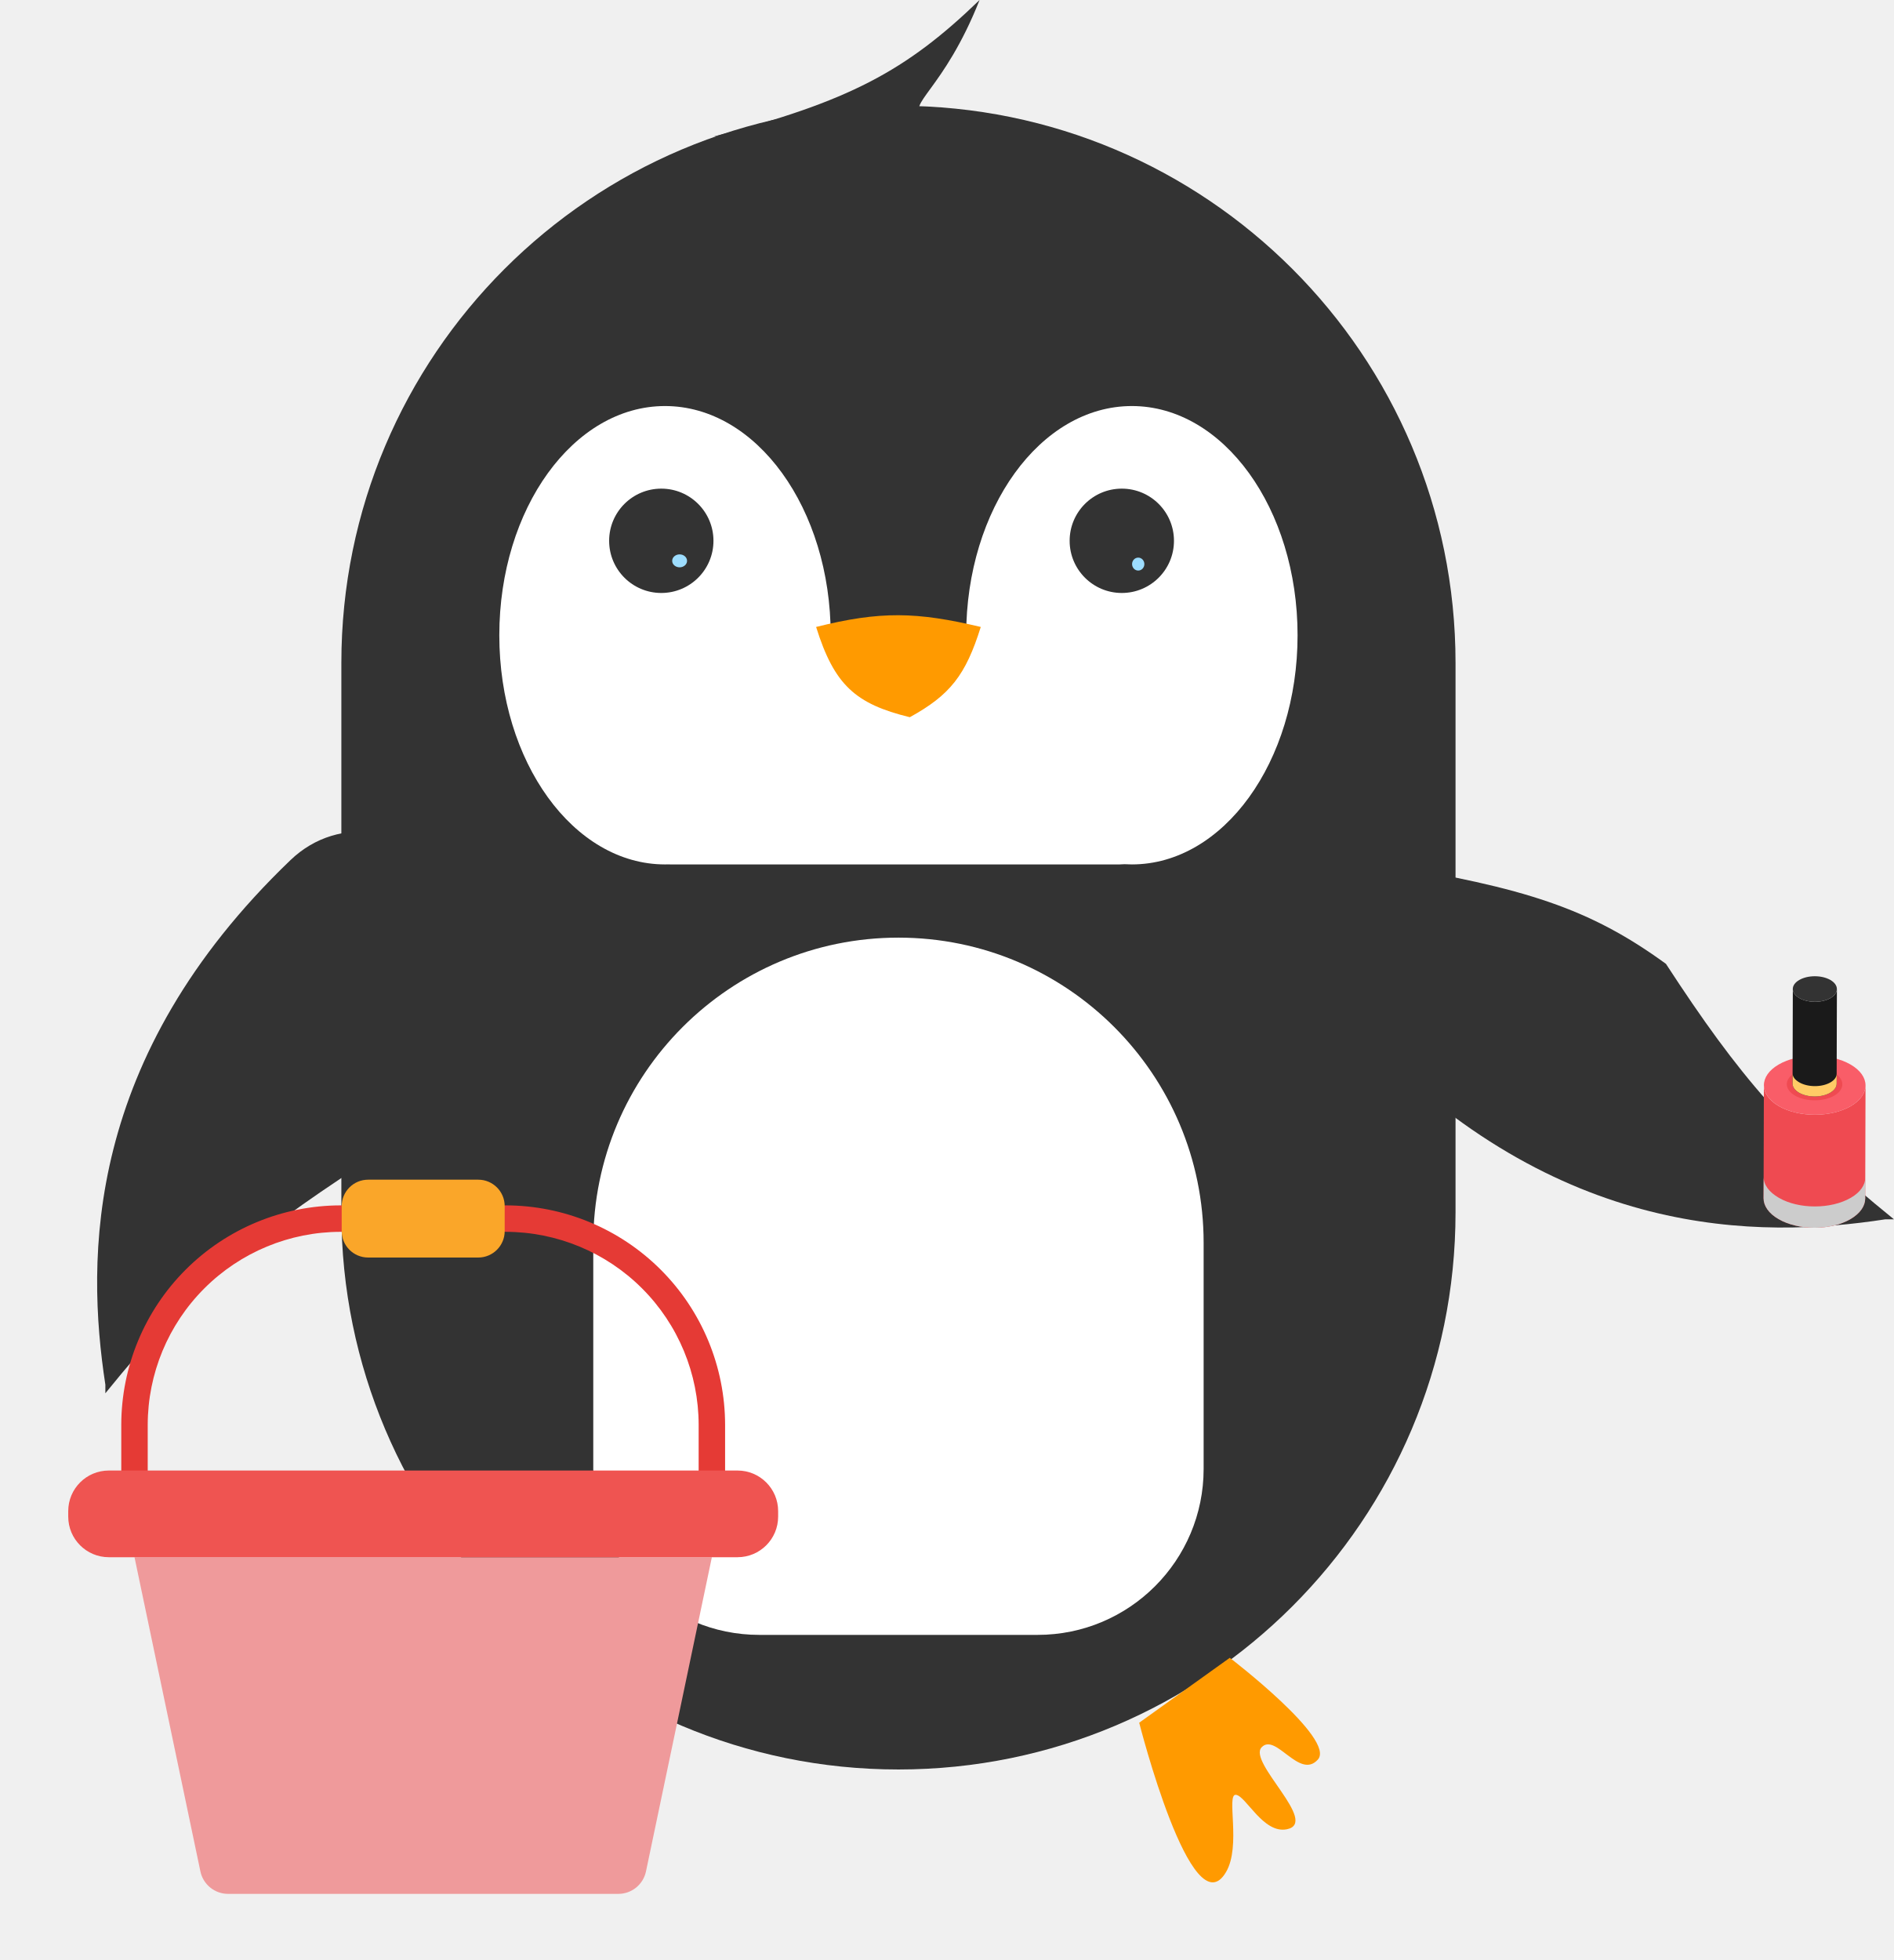
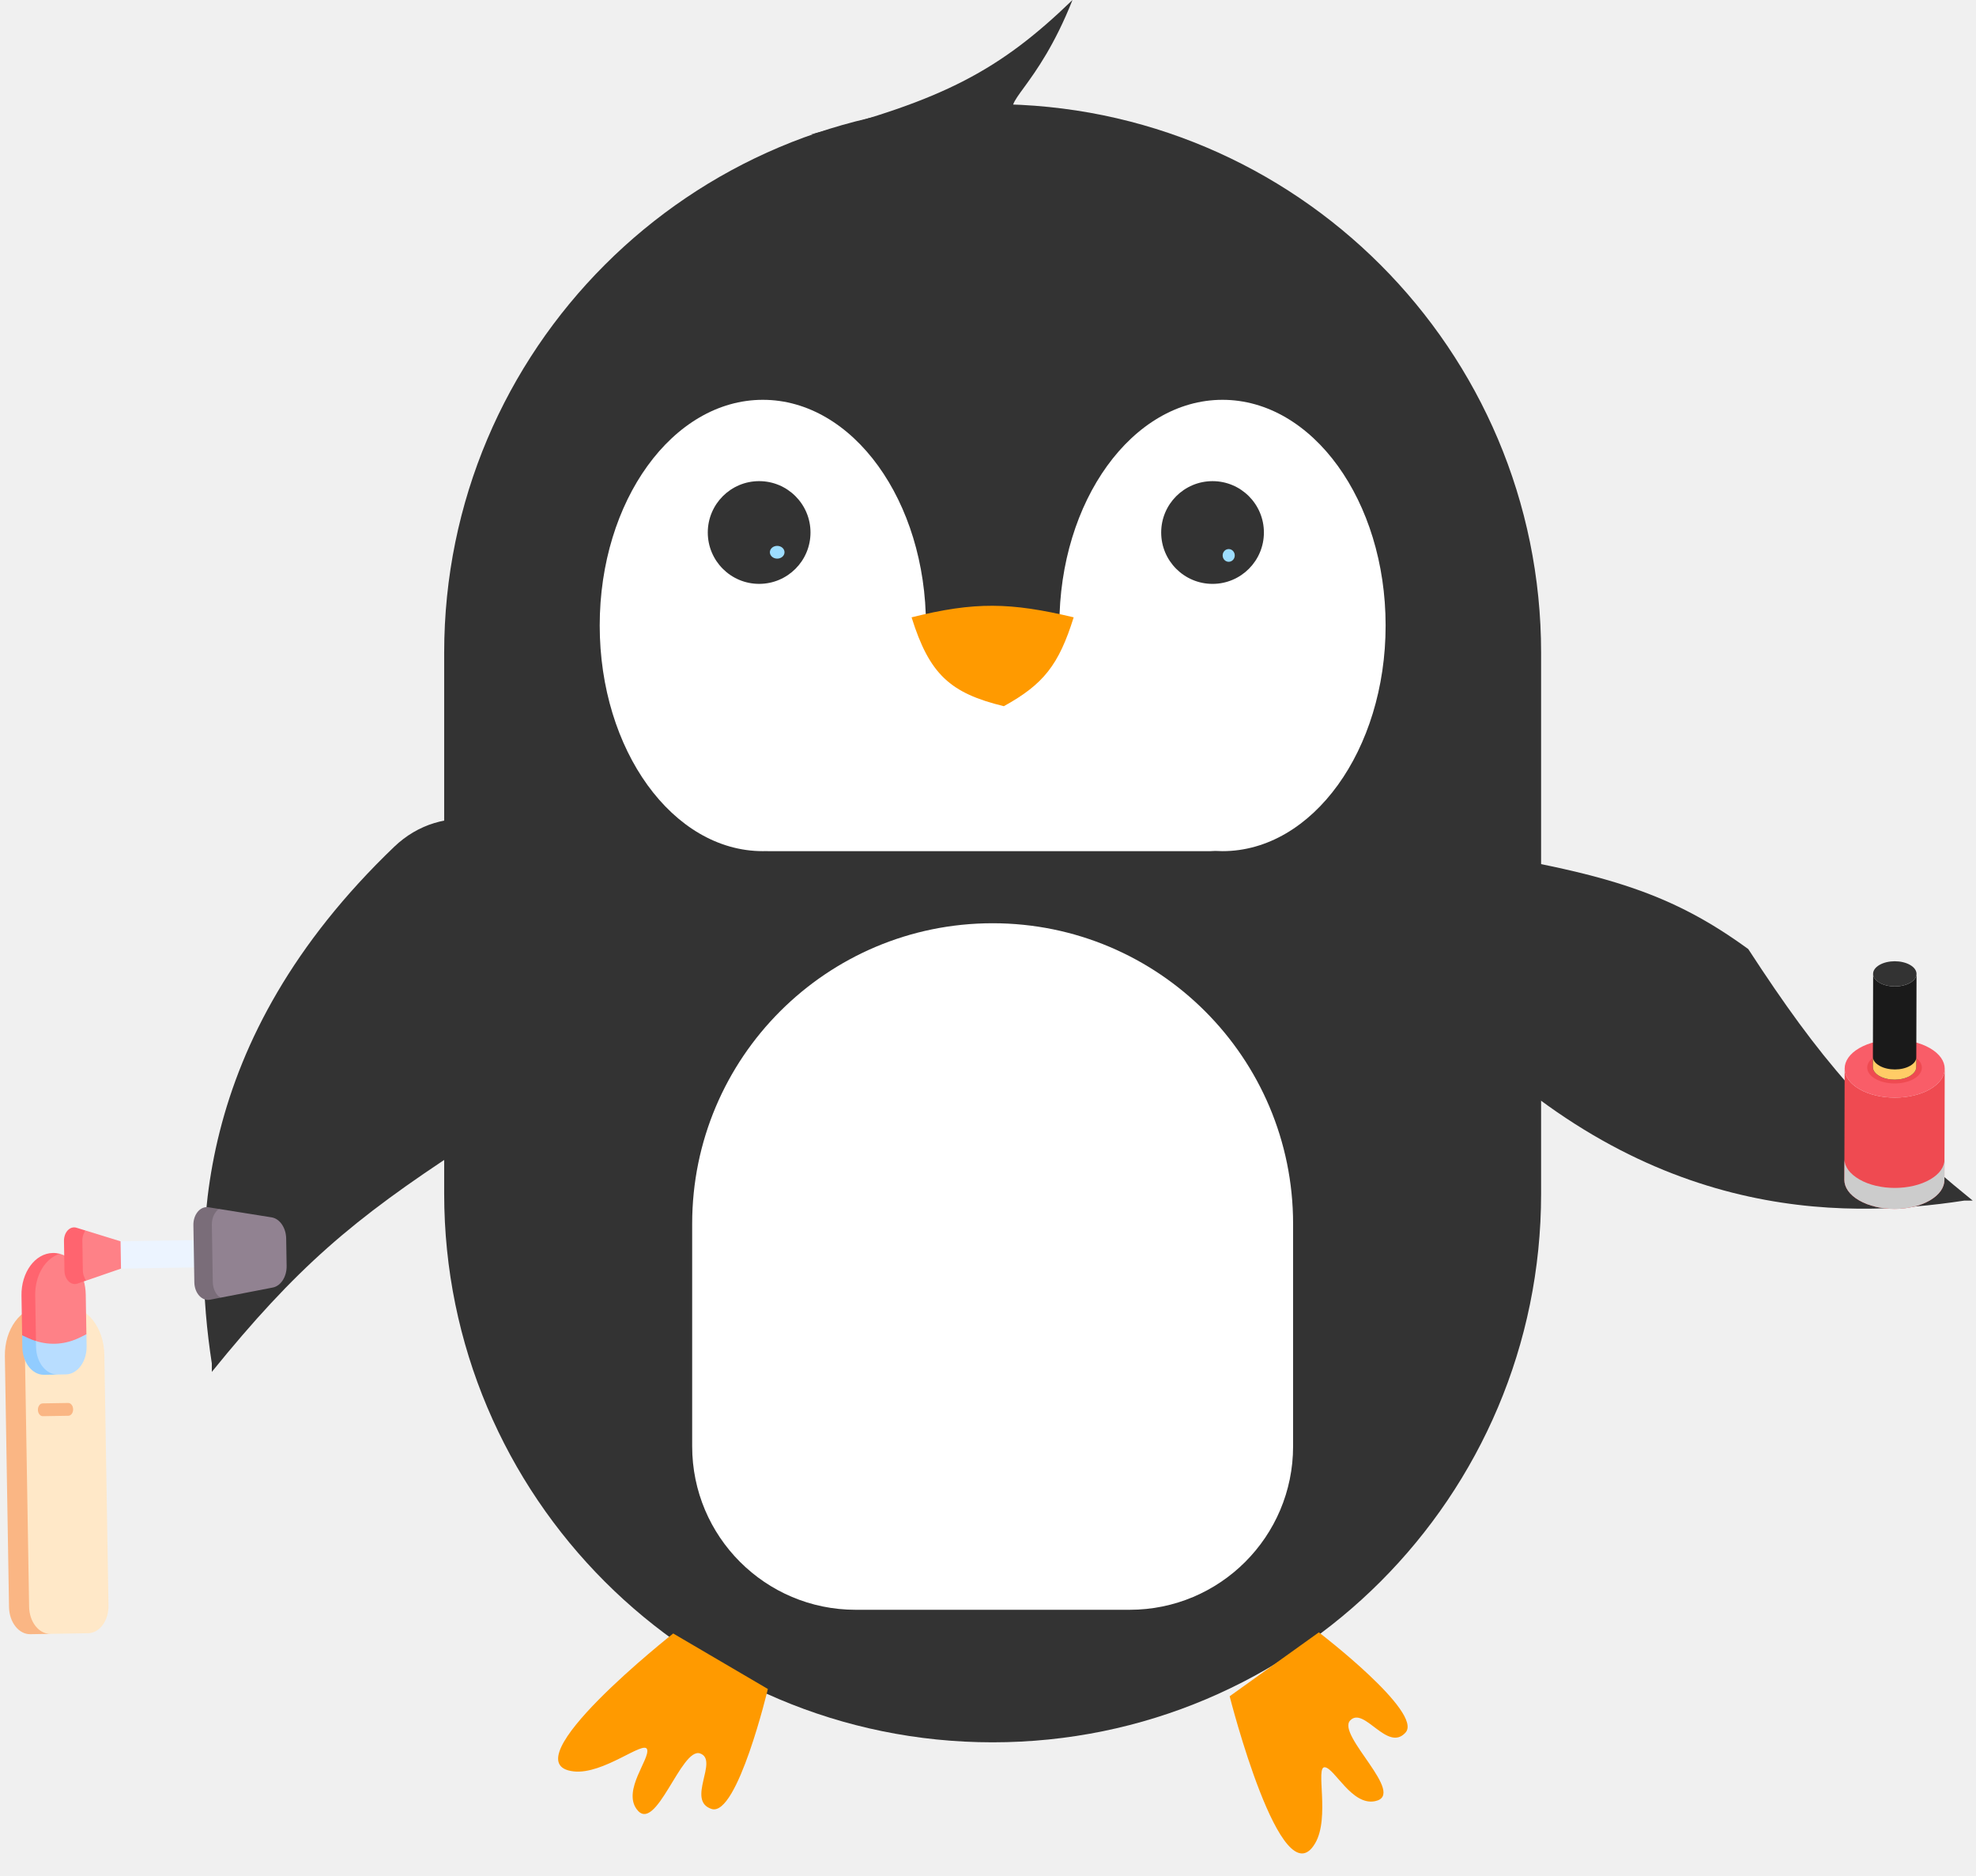
- <svg xmlns="http://www.w3.org/2000/svg" width="546" height="565" viewBox="0 0 546 565" fill="none">
-   <path d="M392.298 298.11C449.167 357.443 507.031 357.091 543.529 351.486L546.001 351.486C515.524 326.769 501.452 310.372 480.27 277.847C458.173 261.743 439.443 255.91 398.724 249.182C382.67 262.43 378.758 283.983 392.298 298.11Z" fill="#333333" />
-   <path d="M83.751 247.932C24.419 304.801 24.771 362.664 30.375 399.163V401.634C55.092 371.158 71.489 357.085 104.014 335.903C120.118 313.807 125.951 295.077 132.679 254.357C119.432 238.304 97.878 234.392 83.751 247.932Z" fill="#333333" />
-   <rect x="98.41" y="30.49" width="321.201" height="479.59" rx="160.6" fill="#333333" />
-   <path d="M282.399 0C261.191 20.506 244.679 29.315 205.684 39.375L266.445 33.266C260.701 30.378 272.003 26.23 282.399 0Z" fill="#333333" />
-   <path d="M136.321 518.597C116.995 516.419 165.47 478.219 165.47 478.219L193.186 494.466C193.186 494.466 184.233 532.047 176.7 529.588C169.166 527.129 178.928 515.331 173.355 513.341C167.781 511.351 160.309 537.46 154.718 529.588C150.712 523.947 158.709 514.914 157.824 512.146C156.94 509.378 145.033 519.578 136.321 518.597Z" fill="#FF9A00" />
-   <path d="M353.449 539.651C343.599 556.421 328.418 496.598 328.418 496.598L354.533 477.888C354.533 477.888 385.225 501.351 379.914 507.234C374.603 513.116 367.795 499.399 363.711 503.681C359.626 507.964 380.439 525.409 370.973 527.315C364.191 528.68 359.191 517.7 356.303 517.383C353.414 517.066 357.89 532.091 353.449 539.651Z" fill="#FF9A00" />
-   <path fill-rule="evenodd" clip-rule="evenodd" d="M239.48 183.116V183.116H278.538C278.538 183.116 278.538 183.116 278.538 183.116C278.538 146.628 299.924 117.049 326.305 117.049C352.686 117.049 374.072 146.628 374.072 183.116C374.072 219.604 352.686 249.183 326.305 249.183C325.587 249.183 324.873 249.161 324.162 249.118C323.692 249.161 323.215 249.184 322.734 249.184H193.347C193.127 249.184 192.908 249.179 192.69 249.17C192.365 249.179 192.039 249.183 191.713 249.183C165.332 249.183 143.945 219.604 143.945 183.116C143.945 146.628 165.332 117.049 191.713 117.049C218.094 117.049 239.48 146.628 239.48 183.116Z" fill="white" />
-   <path d="M282.743 180.729C264.224 176.333 253.792 176.107 235.273 180.729C240.505 197.428 246.559 202.91 262.285 206.748C273.917 200.34 278.387 194.646 282.743 180.729Z" fill="#FF9A00" />
-   <circle cx="190.644" cy="155.896" r="15.038" fill="#333333" />
-   <circle cx="323.402" cy="155.896" r="15.038" fill="#333333" />
-   <ellipse cx="328.135" cy="162.607" rx="1.772" ry="1.865" fill="#9DDDFF" />
-   <ellipse cx="195.926" cy="161.673" rx="2.144" ry="1.865" fill="#9DDDFF" />
-   <path d="M171.031 358.267C171.031 309.677 210.421 270.287 259.011 270.287C307.601 270.287 346.991 309.677 346.991 358.267V423.424C346.991 449.854 325.565 471.28 299.136 471.28H218.887C192.457 471.28 171.031 449.854 171.031 423.424V358.267Z" fill="white" />
-   <path d="M537.807 312.897L537.717 345.473C537.705 347.625 536.29 349.777 533.458 351.431C527.76 354.75 518.484 354.75 512.741 351.431C509.853 349.766 508.414 347.58 508.414 345.394L508.505 312.817C508.493 315.003 509.943 317.19 512.832 318.855C518.574 322.173 527.84 322.162 533.549 318.855C536.38 317.201 537.796 315.049 537.807 312.897Z" fill="#EF4A51" />
-   <path d="M537.751 339.392L537.717 345.474C537.705 347.626 536.29 349.779 533.458 351.432C527.76 354.751 518.484 354.751 512.741 351.432C509.853 349.767 508.414 347.581 508.414 345.395L508.448 339.312C508.437 341.499 509.943 343.628 512.832 345.293C518.574 348.612 527.84 348.601 533.549 345.293C536.38 343.651 537.739 341.555 537.751 339.392Z" fill="#CCCCCC" />
-   <path d="M533.485 306.862C539.228 310.181 539.25 315.539 533.553 318.857C527.855 322.176 518.579 322.176 512.836 318.857C507.093 315.539 507.07 310.17 512.768 306.862C518.477 303.543 527.742 303.543 533.485 306.862Z" fill="#F95D68" />
-   <path d="M528.768 309.26C531.905 311.072 531.917 314.017 528.802 315.83C525.687 317.642 520.624 317.642 517.475 315.83C514.337 314.017 514.326 311.084 517.441 309.271C520.567 307.448 525.63 307.448 528.768 309.26Z" fill="#EF4A51" />
-   <path d="M529.558 285.112L529.478 312.398C529.478 313.338 528.855 314.267 527.632 314.992C525.163 316.43 521.142 316.43 518.65 314.992C517.393 314.267 516.77 313.316 516.77 312.375L516.849 285.089C516.849 286.04 517.472 286.98 518.729 287.705C521.221 289.144 525.242 289.144 527.711 287.705C528.935 286.992 529.558 286.052 529.558 285.112Z" fill="#1A1A1A" />
-   <path d="M529.501 309.476L529.478 312.398C529.478 313.338 528.855 314.267 527.632 314.992C525.163 316.431 521.142 316.431 518.65 314.992C517.393 314.267 516.77 313.316 516.77 312.375L516.792 309.453C516.792 310.405 517.472 311.288 518.718 312.013C521.21 313.452 525.231 313.452 527.7 312.013C528.935 311.288 529.501 310.405 529.501 309.476Z" fill="#FFCC66" />
-   <path d="M527.677 282.494C530.169 283.933 530.18 286.266 527.7 287.705C525.23 289.143 521.209 289.143 518.717 287.705C516.225 286.266 516.214 283.944 518.683 282.506C521.164 281.056 525.185 281.056 527.677 282.494Z" fill="#333333" />
-   <path d="M98.218 347.467C81.447 347.486 65.368 354.157 53.51 366.016C41.651 377.874 34.98 393.953 34.961 410.724V423.9C34.961 424.911 35.363 425.881 36.078 426.596C36.793 427.311 37.762 427.712 38.773 427.712C39.785 427.712 40.754 427.311 41.469 426.596C42.184 425.881 42.586 424.911 42.586 423.9V410.724C42.603 395.975 48.47 381.834 58.899 371.405C69.328 360.976 83.469 355.109 98.218 355.092C99.229 355.092 100.199 354.69 100.914 353.975C101.629 353.26 102.03 352.29 102.03 351.279C102.03 350.268 101.629 349.298 100.914 348.583C100.199 347.868 99.229 347.467 98.218 347.467Z" fill="#E53A35" />
-   <path d="M145.781 347.467C144.77 347.467 143.8 347.868 143.085 348.583C142.37 349.298 141.969 350.268 141.969 351.279C141.969 352.29 142.37 353.26 143.085 353.975C143.8 354.69 144.77 355.092 145.781 355.092C160.531 355.109 174.671 360.976 185.1 371.405C195.529 381.834 201.396 395.975 201.413 410.724V423.9C201.413 424.911 201.815 425.881 202.53 426.596C203.245 427.311 204.215 427.712 205.226 427.712C206.237 427.712 207.207 427.311 207.922 426.596C208.637 425.881 209.038 424.911 209.038 423.9V410.724C209.019 393.953 202.348 377.874 190.49 366.016C178.631 354.157 162.552 347.486 145.781 347.467Z" fill="#E53A35" />
-   <path d="M178.261 545.937H65.739C63.869 545.936 62.056 545.292 60.605 544.111C59.154 542.931 58.153 541.287 57.771 539.456L38.777 448.89H205.223L186.23 539.456C185.848 541.287 184.847 542.931 183.396 544.111C181.945 545.292 180.132 545.936 178.261 545.937Z" fill="#EF9A9B" />
-   <path d="M212.626 423.903H31.372C24.91 423.903 19.672 429.142 19.672 435.604V437.19C19.672 443.652 24.91 448.89 31.372 448.89H212.626C219.088 448.89 224.327 443.652 224.327 437.19V435.604C224.327 429.142 219.088 423.903 212.626 423.903Z" fill="#EF5451" />
-   <path d="M137.872 340.062H106.129C101.918 340.062 98.504 343.476 98.504 347.688V354.878C98.504 359.089 101.918 362.503 106.129 362.503H137.872C142.083 362.503 145.497 359.089 145.497 354.878V347.688C145.497 343.476 142.083 340.062 137.872 340.062Z" fill="#FAA629" />
+ <svg xmlns="http://www.w3.org/2000/svg" width="528" height="501" viewBox="0 0 528 501" fill="none">
+   <path d="M386.868 272.036C438.763 326.178 491.565 325.857 524.871 320.743L527.126 320.743C499.315 298.188 486.474 283.225 467.145 253.545C446.981 238.85 429.89 233.527 392.732 227.387C378.082 239.476 374.512 259.144 386.868 272.036Z" fill="#333333" />
+   <path d="M105.308 226.245C51.165 278.14 51.487 330.942 56.601 364.248V366.503C79.156 338.692 94.118 325.851 123.799 306.522C138.494 286.358 143.817 269.267 149.956 232.108C137.868 217.459 118.199 213.889 105.308 226.245Z" fill="#333333" />
+   <rect x="118.688" y="27.823" width="293.105" height="437.64" rx="146.553" fill="#333333" />
+   <path d="M286.575 0C267.223 18.712 252.155 26.751 216.57 35.931L272.017 30.356C266.775 27.721 277.089 23.935 286.575 0Z" fill="#333333" />
+   <path d="M153.286 473.234C135.65 471.247 179.886 436.388 179.886 436.388L205.177 451.214C205.177 451.214 197.008 485.508 190.133 483.264C183.258 481.02 192.167 470.254 187.08 468.438C181.994 466.623 175.176 490.447 170.074 483.264C166.419 478.117 173.716 469.874 172.909 467.348C172.101 464.822 161.236 474.13 153.286 473.234Z" fill="#FF9A00" />
+   <path d="M351.412 492.447C342.424 507.75 328.571 453.161 328.571 453.161L352.402 436.086C352.402 436.086 380.408 457.498 375.562 462.866C370.716 468.233 364.504 455.716 360.776 459.624C357.049 463.532 376.041 479.451 367.403 481.19C361.214 482.436 356.652 472.417 354.016 472.127C351.38 471.837 355.464 485.549 351.412 492.447Z" fill="#FF9A00" />
+   <path fill-rule="evenodd" clip-rule="evenodd" d="M247.424 167.099V167.099H283.068C283.068 167.099 283.068 167.099 283.068 167.099C283.068 133.803 302.583 106.811 326.657 106.811C350.73 106.811 370.246 133.803 370.246 167.099C370.246 200.395 350.73 227.387 326.657 227.387C326.001 227.387 325.348 227.367 324.699 227.327C324.269 227.367 323.833 227.388 323.392 227.388H205.324C205.122 227.388 204.922 227.383 204.722 227.375C204.427 227.383 204.132 227.387 203.835 227.387C179.762 227.387 160.246 200.395 160.246 167.099C160.246 133.803 179.762 106.811 203.835 106.811C227.909 106.811 247.424 133.803 247.424 167.099Z" fill="white" />
+   <path d="M286.895 164.92C269.997 160.909 260.477 160.703 243.578 164.92C248.352 180.159 253.876 185.161 268.227 188.663C278.841 182.816 282.921 177.62 286.895 164.92Z" fill="#FF9A00" />
+   <ellipse cx="202.848" cy="142.259" rx="13.723" ry="13.723" fill="#333333" />
+   <ellipse cx="324" cy="142.261" rx="13.723" ry="13.723" fill="#333333" />
+   <ellipse cx="328.316" cy="148.384" rx="1.617" ry="1.702" fill="#9DDDFF" />
+   <ellipse cx="207.672" cy="147.534" rx="1.957" ry="1.702" fill="#9DDDFF" />
+   <path d="M184.953 326.931C184.953 282.591 220.898 246.646 265.237 246.646C309.577 246.646 345.522 282.591 345.522 326.931V386.389C345.522 410.507 325.97 430.058 301.852 430.058H228.623C204.505 430.058 184.953 410.507 184.953 386.389V326.931Z" fill="white" />
+   <path d="M519.643 285.529L519.56 315.256C519.55 317.22 518.258 319.184 515.674 320.693C510.474 323.721 502.009 323.721 496.769 320.693C494.133 319.174 492.82 317.179 492.82 315.184L492.903 285.457C492.893 287.452 494.216 289.447 496.851 290.966C502.092 293.995 510.547 293.984 515.756 290.966C518.34 289.457 519.632 287.493 519.643 285.529Z" fill="#EF4A51" />
+   <path d="M519.591 309.704L519.56 315.255C519.55 317.219 518.258 319.182 515.674 320.692C510.474 323.72 502.009 323.72 496.769 320.692C494.133 319.172 492.82 317.177 492.82 315.182L492.851 309.632C492.841 311.627 494.216 313.57 496.851 315.089C502.092 318.118 510.547 318.107 515.756 315.089C518.34 313.591 519.581 311.678 519.591 309.704Z" fill="#CCCCCC" />
+   <path d="M515.695 280.02C520.935 283.049 520.956 287.938 515.757 290.966C510.558 293.995 502.093 293.995 496.852 290.966C491.612 287.938 491.591 283.039 496.79 280.02C502 276.992 510.455 276.992 515.695 280.02Z" fill="#F95D68" />
+   <path d="M511.386 282.211C514.249 283.865 514.259 286.552 511.417 288.206C508.575 289.859 503.954 289.859 501.081 288.206C498.218 286.552 498.207 283.875 501.05 282.221C503.903 280.557 508.523 280.557 511.386 282.211Z" fill="#EF4A51" />
+   <path d="M512.111 260.174L512.039 285.074C512.039 285.932 511.47 286.779 510.354 287.441C508.1 288.753 504.431 288.753 502.157 287.441C501.01 286.779 500.441 285.911 500.441 285.053L500.514 260.153C500.514 261.022 501.082 261.879 502.23 262.541C504.504 263.854 508.173 263.854 510.426 262.541C511.542 261.89 512.111 261.032 512.111 260.174Z" fill="#1A1A1A" />
+   <path d="M512.059 282.406L512.039 285.073C512.039 285.931 511.47 286.779 510.354 287.44C508.1 288.753 504.431 288.753 502.157 287.44C501.01 286.779 500.441 285.91 500.441 285.052L500.462 282.386C500.462 283.254 501.082 284.06 502.219 284.722C504.493 286.034 508.163 286.034 510.416 284.722C511.542 284.06 512.059 283.254 512.059 282.406Z" fill="#FFCC66" />
+   <path d="M510.393 257.786C512.667 259.099 512.677 261.228 510.414 262.541C508.16 263.853 504.491 263.853 502.217 262.541C499.943 261.228 499.933 259.109 502.186 257.796C504.45 256.473 508.119 256.473 510.393 257.786Z" fill="#333333" />
+   <path d="M30.527 331.646L53.427 331.268L53.548 338.564L30.648 338.943L30.527 331.646Z" fill="#ECF4FF" />
+   <path d="M72.878 343.971L58.884 346.685L55.952 345.151C53.789 345.571 54.895 345.409 54.847 342.532L54.512 327.254C54.464 324.377 53.695 323.492 55.871 323.84L58.492 322.969L72.568 325.219C74.753 325.568 76.419 327.985 76.467 330.874L76.588 338.19C76.636 341.079 75.05 343.55 72.878 343.971Z" fill="#918291" />
+   <path d="M56.861 342.499L56.608 327.219C56.577 325.366 57.352 323.775 58.489 322.969L55.697 322.522C53.521 322.175 51.629 324.424 51.676 327.301L51.929 342.58C51.976 345.457 53.942 347.642 56.105 347.223L58.881 346.685C57.718 345.917 56.891 344.352 56.861 342.499Z" fill="#7A6D79" />
+   <path d="M23.537 436.32L12.506 436.503C9.428 436.554 6.875 433.315 6.808 429.268L6.003 362.248C5.884 355.017 10.901 349.071 16.402 348.98L17.705 348.958C23.206 348.867 27.763 354.655 27.883 361.886L28.99 428.901C29.057 432.948 26.616 436.27 23.537 436.32Z" fill="#FFE8C8" />
+   <path d="M7.779 429.255L6.671 362.24C6.552 355.009 10.915 349.074 16.416 348.983L11.047 349.072C5.546 349.163 1.183 355.098 1.302 362.329L2.41 429.344C2.477 433.391 5.027 436.63 8.105 436.579L13.474 436.49C10.396 436.541 7.846 433.302 7.779 429.255Z" fill="#FAB684" />
+   <path d="M23.086 356.448L22.911 345.842C22.822 340.446 19.857 335.985 15.982 334.956C15.395 334.8 14.859 335.38 14.237 335.391C9.51 335.469 8.212 339.87 8.315 346.083L8.824 353.842L8.475 355.787C9.134 356.088 9.101 357.669 9.617 358.276C11.806 360.848 15.223 364.47 18.995 362.589L23.086 356.448Z" fill="#FE8187" />
+   <path d="M9.412 346.067C9.322 340.671 12.139 336.117 15.977 334.961C15.39 334.805 14.783 334.725 14.161 334.736L14.113 334.736C9.386 334.815 5.638 339.915 5.741 346.127L5.916 356.734L7.67 360.918C8.329 361.22 8.94 358.063 9.613 358.273L9.412 346.067Z" fill="#FF646F" />
+   <path d="M8.706 359.198L8.944 360.617L8.967 361.998C9.035 366.123 11.945 367.27 15.083 367.219L17.587 367.177C20.725 367.125 23.214 363.74 23.146 359.616L23.093 356.443L21.422 357.276C17.65 359.157 13.54 359.491 9.624 358.271C8.952 358.062 9.364 359.5 8.706 359.198Z" fill="#B8DDFF" />
+   <path d="M5.918 356.732L5.97 359.905C6.039 364.029 8.637 367.33 11.775 367.279L15.438 367.218C12.3 367.27 9.701 363.969 9.633 359.844L9.607 358.269C8.937 358.06 8.272 357.81 7.616 357.51L5.918 356.732Z" fill="#91CCFF" />
+   <path d="M18.266 378.224L11.455 378.336C10.736 378.348 10.142 377.592 10.126 376.648C10.11 375.704 10.68 374.929 11.398 374.917L18.209 374.805C18.928 374.793 19.523 375.549 19.538 376.493C19.554 377.437 18.984 378.212 18.266 378.224Z" fill="#FAB684" />
+   <path d="M20.461 330.84L22.893 328.747L32.213 331.615L32.334 338.911L23.114 342.085L20.699 339.578C18.981 340.169 19.892 341.778 19.854 339.439L19.723 331.499C19.684 329.16 18.725 330.306 20.461 330.84Z" fill="#FE8187" />
+   <path d="M22.137 339.401L22.006 331.461C21.988 330.37 22.335 329.408 22.888 328.747L20.435 327.992C18.698 327.457 17.056 329.203 17.095 331.542L17.226 339.482C17.265 341.821 18.963 343.511 20.681 342.92L23.108 342.085C22.534 341.442 22.155 340.492 22.137 339.401Z" fill="#FF646F" />
</svg>
